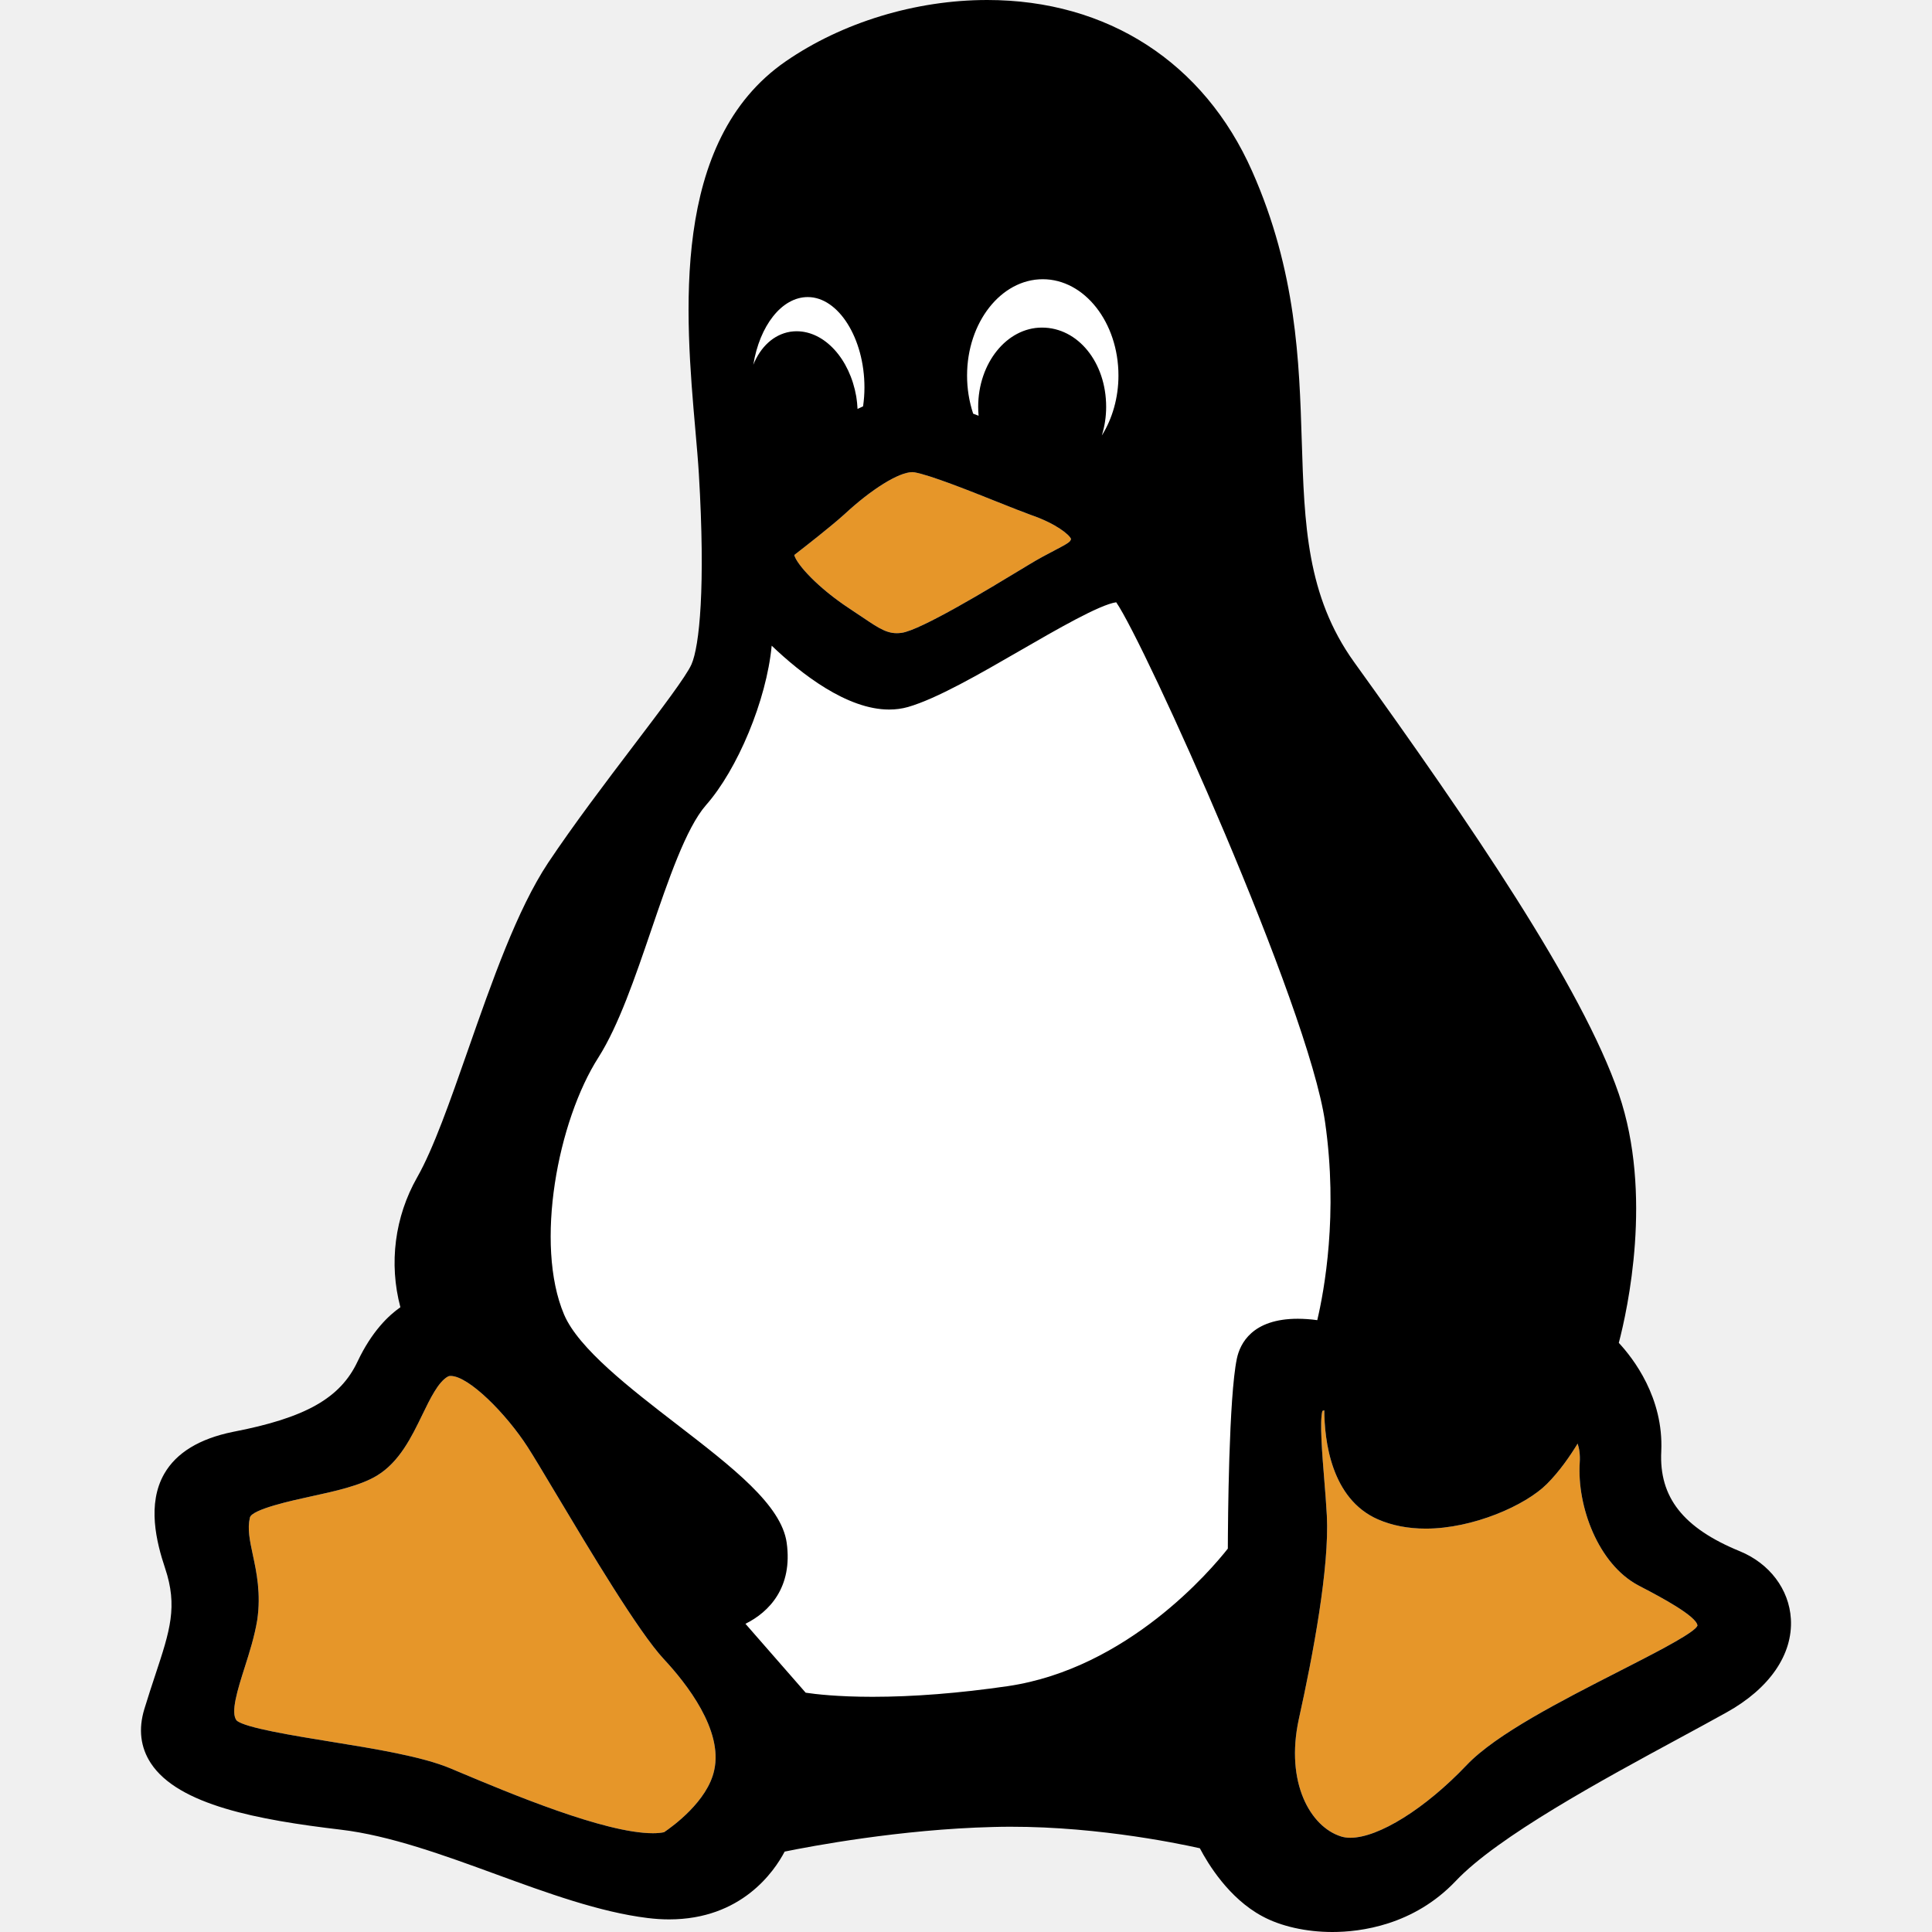
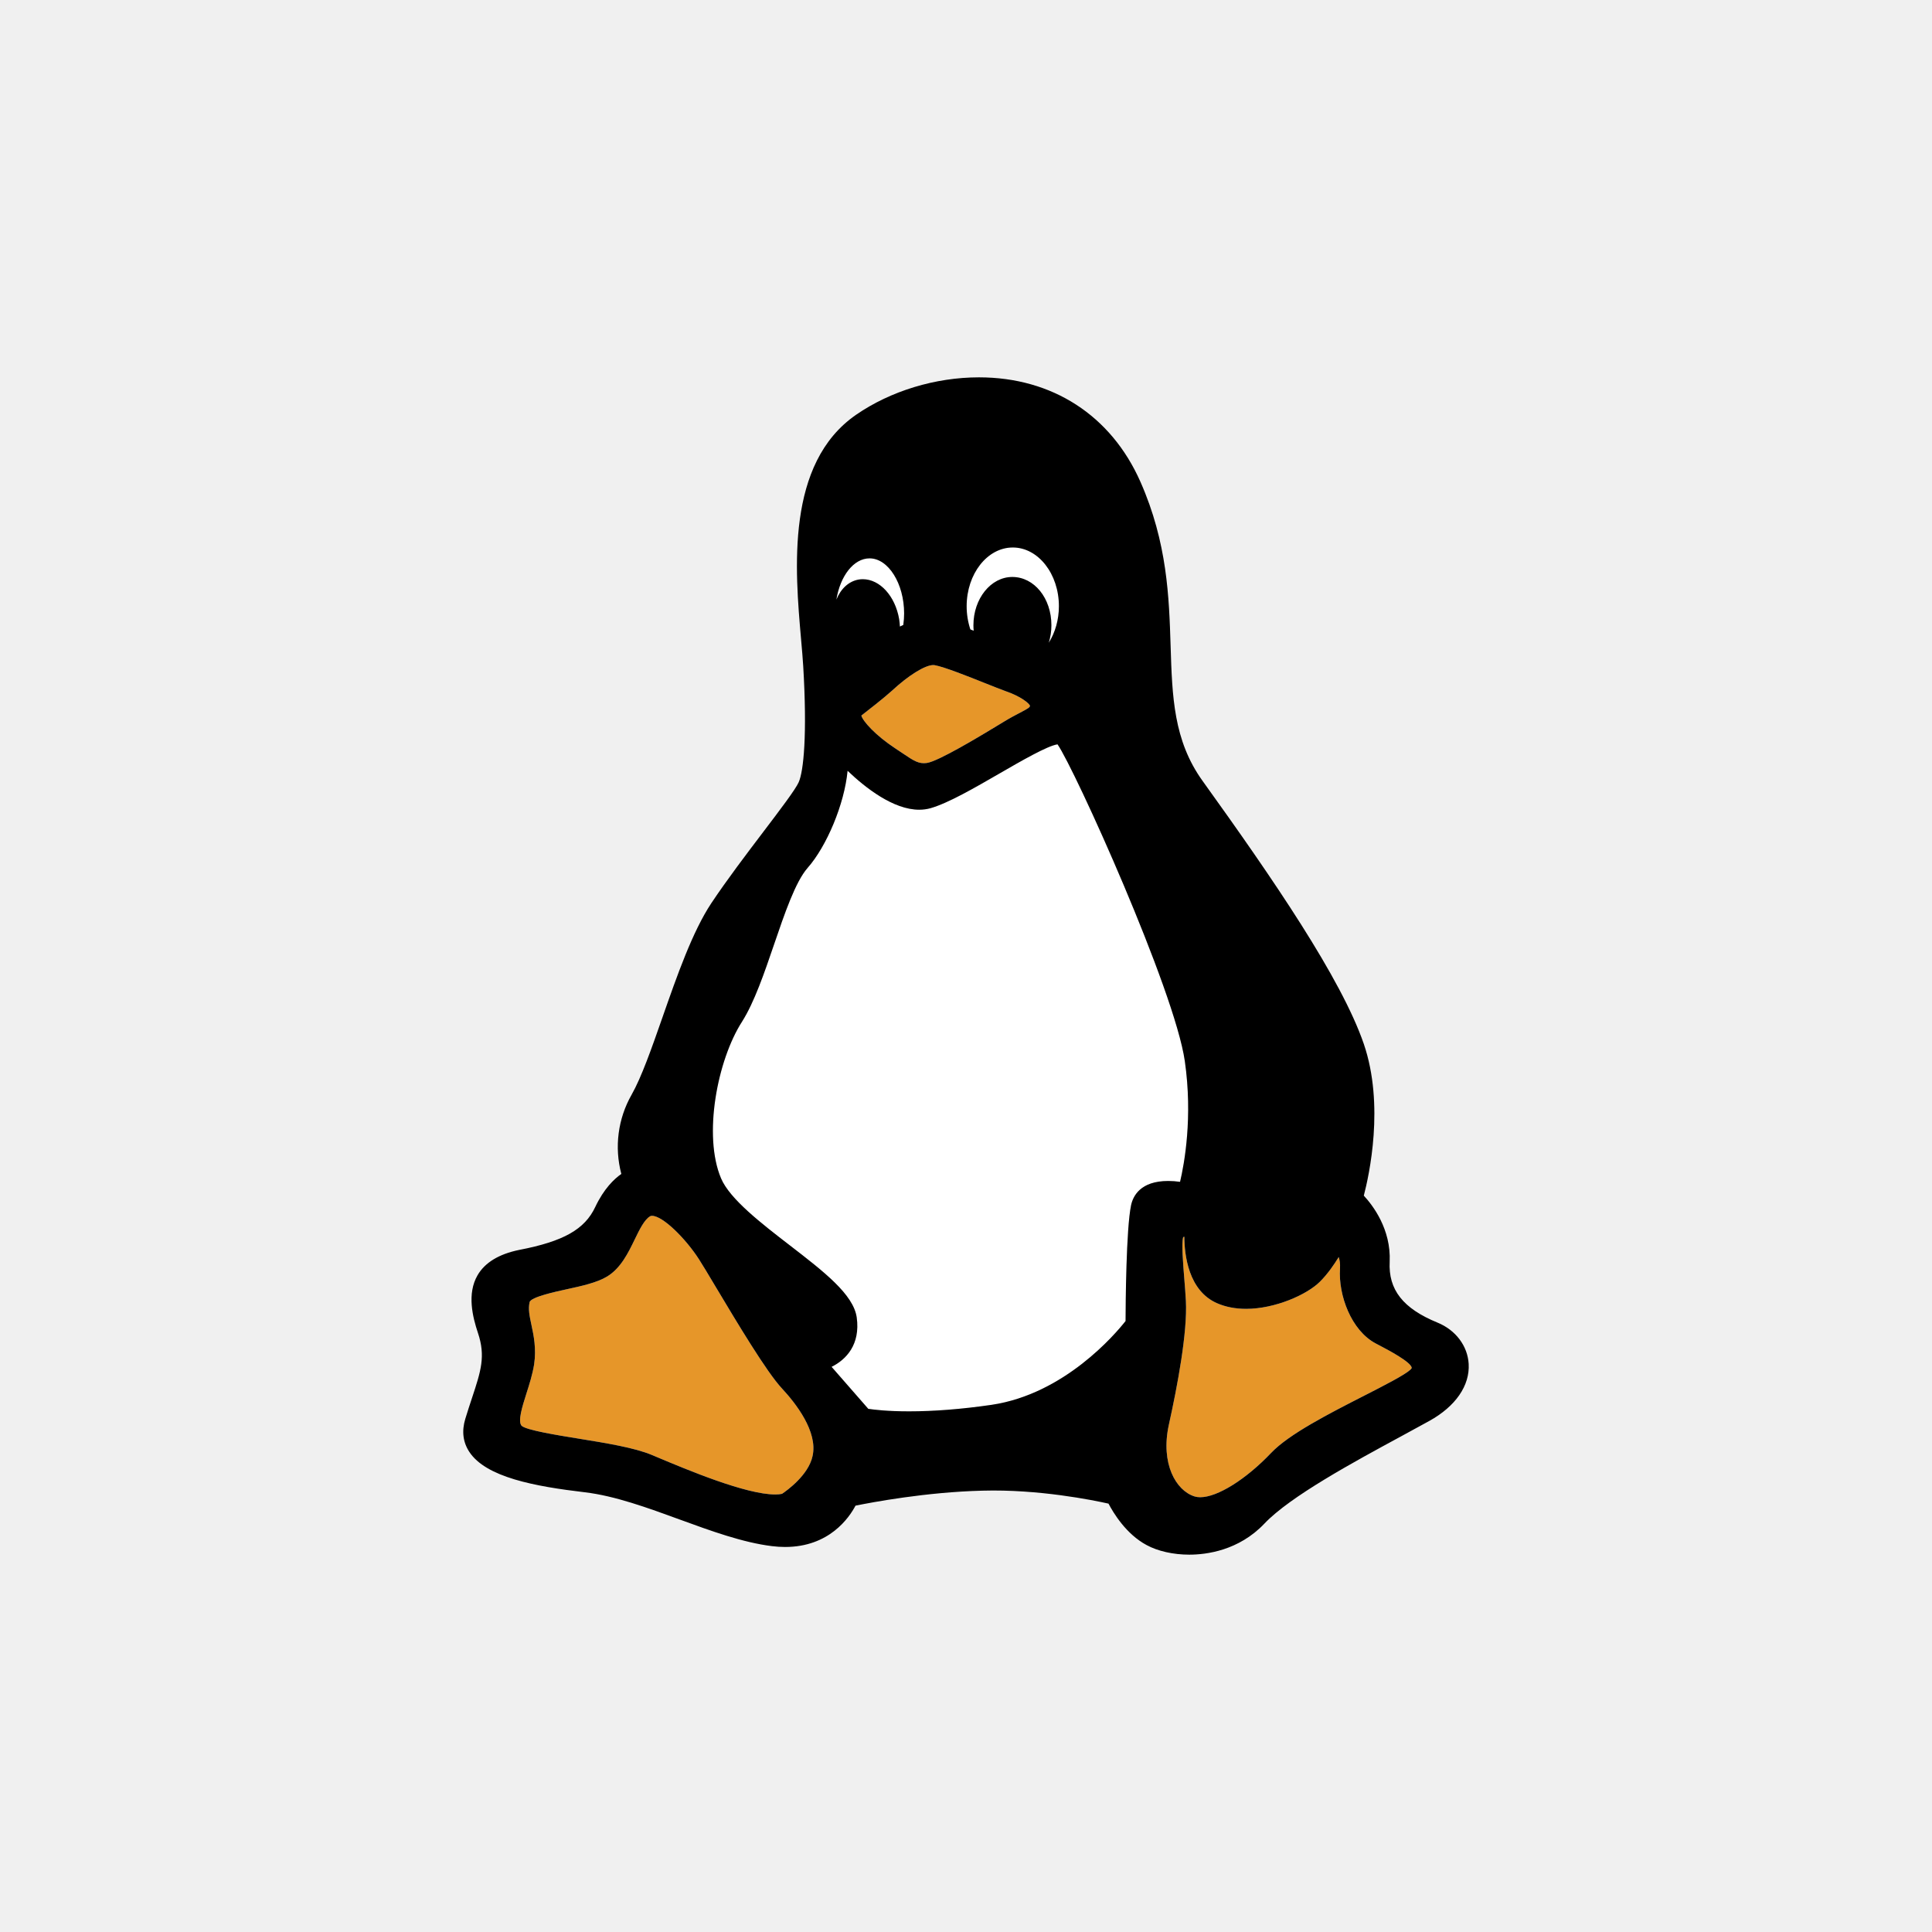
<svg xmlns="http://www.w3.org/2000/svg" height="512" width="512" xml:space="preserve">
-   <path style="fill:#fff" d="M259.345 110.181a24.68 24.68 0 0 1-.112-2.369c0-11.578 7.584-20.997 16.903-20.997 9.537 0 17.007 9.223 17.007 20.997a25.38 25.38 0 0 1-1.148 7.61c2.795-4.442 4.412-10.032 4.412-15.892 0-14.079-9-25.535-20.06-25.535-11.063 0-20.06 11.455-20.06 25.535 0 3.461.542 6.849 1.615 10.099l1.443.552zM209.407 87.924a11.178 11.178 0 0 1 1.707-.134c7.418 0 14.069 7.281 15.812 17.311.175 1.1.285 2.196.334 3.277.482-.245.972-.475 1.471-.688.245-1.739.364-3.369.364-5.006 0-12.986-6.879-23.957-15.019-23.957-6.933 0-12.775 7.636-14.44 17.95 1.896-4.704 5.357-8.02 9.771-8.753zM349.093 349.859c1.865-7.908 5.575-28.1 2.063-52.525-4.438-30.87-47.875-126.994-55.35-137.727-4.36.609-15.946 7.304-25.342 12.733-10.896 6.295-22.166 12.807-29.829 15.019-1.6.453-3.273.677-4.997.677-11.199 0-23.32-9.468-31.135-16.926-1.365 14.472-9.078 32.835-17.423 42.273-5.271 6.045-9.982 19.854-14.538 33.21-4.22 12.367-8.583 25.157-13.925 33.592-10.809 16.842-17.009 49.555-9.144 68.159 3.806 9.018 17.62 19.668 29.807 29.062 14.905 11.491 27.776 21.413 29.196 31.419 1.657 11.831-4.635 18.388-10.927 21.497l15.961 18.263c2.466.374 8.405 1.091 17.712 1.091 10.886 0 22.97-.952 35.907-2.834 31.763-4.705 53.886-30.88 58.261-36.438.023-7.363.248-40.123 2.396-50.366.834-3.945 4.037-10.547 16.136-10.547a37.962 37.962 0 0 1 5.171.368z" />
-   <path style="fill:#e69629" d="M210.488 147.081c.623 2.422 6.136 8.617 14.71 14.242 1.217.781 2.359 1.558 3.431 2.286 4.756 3.232 6.871 4.559 10.29 4.098 5.034-.66 23.579-11.904 31.499-16.706l1.971-1.194c2.949-1.796 5.306-3.023 7.2-4.009 3.75-1.951 4.089-2.266 4.249-2.978-.425-1.103-3.926-4.056-10.641-6.364-2.134-.764-5.162-1.974-8.67-3.374-7.589-3.03-17.984-7.176-22.197-7.922a2.815 2.815 0 0 0-.539-.045c-3.586 0-10.831 4.499-18.031 11.194-3.549 3.204-10.477 8.611-13.272 10.772zM147.149 395.532c-3.119-5.222-5.815-9.735-7.27-11.984-5.738-8.931-15.696-18.907-20.442-18.907-.416 0-.635.097-.777.181-2.533 1.442-4.662 5.837-6.723 10.084-2.847 5.875-6.075 12.535-12.036 16.146-4.41 2.676-11.152 4.138-17.668 5.555-4.637 1.007-15.493 3.362-16.003 5.562-.703 2.968-.049 6.033.781 9.913.977 4.578 2.196 10.274 1.158 17.267-.732 4.386-2.063 8.575-3.354 12.627-1.793 5.637-3.826 12.03-2.073 13.995 2.162 1.909 15.207 4.019 24.731 5.562 11.972 1.937 24.351 3.942 31.932 7.118l2.009.846c13.579 5.706 38.854 16.329 51.622 16.329 1.162 0 2.152-.094 2.951-.274 2.202-1.482 11.531-8.184 13.284-16.424 2.394-10.619-7.338-23.005-13.349-29.444-6.672-7.165-19.445-28.544-28.773-44.152zM435.761 420.974l-1.556-.819c-10.688-5.65-16.307-20.984-15.563-32.542.139-2.129-.126-3.78-.557-5.045-1.974 3.247-4.793 7.348-8.143 10.697-5.691 5.692-19.584 11.833-32.105 11.833-4.67 0-8.927-.823-12.652-2.448-12.498-5.451-14.202-21.081-14.234-28.917a3.267 3.267 0 0 0-.505.183c-.764 2.701-.024 11.806.475 17.935.267 3.279.542 6.669.705 9.78.708 13.708-3.658 36.958-7.447 54.049-3.597 16.732 3.097 28.464 11.224 30.997.73.232 1.551.346 2.453.346 7.487 0 19.886-7.749 30.848-19.285 7.788-8.189 25.122-17.04 40.416-24.85 8.622-4.402 17.537-8.956 20.071-11.271.564-.525.648-.819.65-.821-.16-2.514-10.273-7.824-14.08-9.822z" />
-   <path d="M461.07 411.092c-15.015-6.147-21.438-14.308-20.817-26.485.64-14.212-7.423-24.62-11.252-28.733 2.313-8.837 9.073-39.406.007-65.959-9.743-28.42-39.49-71.824-70.183-114.491-12.565-17.522-13.159-36.57-13.846-58.625-.658-21.036-1.4-44.88-13.13-71.387C319.092 16.55 293.498 0 261.626 0c-18.961 0-38.424 5.926-53.401 16.257-30.67 21.167-26.616 67.316-23.933 97.85.368 4.183.713 8.133.915 11.505 1.786 29.908.16 45.672-1.964 50.463-1.375 3.13-8.143 12.04-15.306 21.476-7.408 9.758-15.807 20.816-22.691 31.12-8.214 12.402-14.845 31.355-21.257 49.684-4.692 13.411-9.124 26.08-13.438 33.655a45.826 45.826 0 0 0-4.444 34.422c-3.096 2.15-7.568 6.386-11.343 14.366-4.563 9.736-13.821 14.967-33.072 18.67-8.847 1.81-14.947 5.53-18.137 11.055-4.642 8.043-2.113 18.148.193 25.056 3.408 10.151 1.284 16.577-2.577 28.246-.89 2.691-1.899 5.741-2.921 9.102-1.61 5.308-1.029 10.131 1.722 14.341 7.27 11.113 28.486 15.033 50.326 17.613 13.04 1.548 27.312 6.763 41.116 11.808 13.525 4.942 27.51 10.054 40.223 11.605 1.932.243 3.846.364 5.69.364 19.195 0 27.867-12.735 30.617-17.967 6.894-1.407 30.673-5.912 55.18-6.518 24.47-.697 48.143 4.135 54.85 5.635 2.108 4.036 7.667 13.253 16.527 18.004 4.87 2.662 11.647 4.188 18.588 4.188h.002c7.413 0 21.516-1.753 32.678-13.497 11.133-11.796 38.95-26.859 59.261-37.856 4.533-2.454 8.773-4.75 12.491-6.822 11.41-6.325 17.636-15.362 17.081-24.794-.464-7.838-5.65-14.71-13.534-17.939zM276.343 73.995c11.06 0 20.06 11.455 20.06 25.535 0 5.859-1.617 11.449-4.412 15.892a25.444 25.444 0 0 0 1.148-7.61c0-11.774-7.47-20.997-17.007-20.997-9.32 0-16.903 9.419-16.903 20.997 0 .79.039 1.58.112 2.369-.494-.188-.975-.374-1.445-.552a32.108 32.108 0 0 1-1.615-10.1c0-14.078 8.999-25.534 20.062-25.534zm-34.016 51.169c4.214.744 14.606 4.892 22.197 7.922 3.508 1.4 6.539 2.61 8.67 3.374 6.715 2.308 10.217 5.26 10.64 6.364-.158.713-.498 1.027-4.248 2.978-1.894.985-4.25 2.21-7.2 4.009l-1.971 1.194c-7.92 4.803-26.465 16.048-31.5 16.706-3.42.46-5.534-.868-10.29-4.098a148.087 148.087 0 0 0-3.43-2.286c-8.573-5.627-14.088-11.82-14.71-14.242 2.795-2.16 9.723-7.568 13.27-10.771 7.2-6.695 14.445-11.194 18.03-11.194.19-.003.363.01.542.044zm-28.256-46.44c8.142 0 15.019 10.97 15.019 23.957 0 1.638-.118 3.267-.364 5.006-.5.213-.99.445-1.471.688a29.755 29.755 0 0 0-.334-3.277c-1.742-10.03-8.394-17.311-15.812-17.311-.55 0-1.101.042-1.707.134-4.413.735-7.875 4.049-9.772 8.75 1.667-10.312 7.51-17.947 14.44-17.947zM189.27 469.127c-1.753 8.241-11.083 14.942-13.284 16.424-.8.18-1.788.274-2.951.274-12.768 0-38.043-10.623-51.622-16.329l-2.01-.846c-7.582-3.178-19.96-5.18-31.931-7.118-9.525-1.543-22.568-3.653-24.731-5.562-1.753-1.966.28-8.358 2.073-13.995 1.291-4.052 2.624-8.24 3.354-12.627 1.036-6.993-.181-12.69-1.158-17.267-.829-3.88-1.484-6.945-.781-9.913.51-2.199 11.366-4.554 16.003-5.562 6.518-1.417 13.26-2.879 17.668-5.555 5.96-3.61 9.189-10.27 12.036-16.146 2.06-4.247 4.19-8.642 6.723-10.084.143-.086.36-.18.777-.18 4.746 0 14.704 9.974 20.442 18.906 1.455 2.25 4.15 6.76 7.27 11.984 9.329 15.61 22.102 36.987 28.773 44.151 6.01 6.44 15.742 18.825 13.349 29.445zm138.515-109.09c-2.145 10.242-2.372 43.002-2.396 50.365-4.375 5.558-26.498 31.732-58.26 36.438-12.938 1.88-25.02 2.834-35.907 2.834-9.307 0-15.246-.719-17.712-1.09l-15.961-18.264c6.292-3.109 12.584-9.666 10.927-21.497-1.42-10.005-14.291-19.928-29.196-31.419-12.187-9.394-26.001-20.042-29.807-29.062-7.865-18.602-1.665-51.315 9.144-68.159 5.342-8.434 9.705-21.225 13.925-33.591 4.556-13.356 9.268-27.166 14.538-33.21 8.345-9.438 16.057-27.801 17.423-42.273 7.814 7.458 19.936 16.926 31.135 16.926 1.724 0 3.398-.225 4.997-.677 7.662-2.213 18.93-8.724 29.829-15.02 9.396-5.428 20.982-12.123 25.342-12.732 7.474 10.734 50.911 106.857 55.35 137.726 3.511 24.425-.199 44.616-2.064 52.525a38.44 38.44 0 0 0-5.17-.37c-12.1 0-15.303 6.604-16.137 10.55zm121.407 71.583c-2.533 2.315-11.449 6.87-20.07 11.271-15.296 7.808-32.632 16.661-40.417 24.85-10.962 11.536-23.36 19.285-30.848 19.285-.9 0-1.722-.114-2.453-.346-8.128-2.533-14.82-14.266-11.224-30.997 3.79-17.093 8.153-40.34 7.447-54.049-.163-3.112-.438-6.502-.705-9.78-.499-6.127-1.239-15.233-.475-17.935a3.23 3.23 0 0 1 .505-.183c.032 7.836 1.734 23.467 14.234 28.917 3.725 1.625 7.982 2.448 12.652 2.448 12.521 0 26.414-6.14 32.105-11.833 3.351-3.349 6.17-7.45 8.143-10.697.431 1.264.697 2.916.557 5.044-.744 11.558 4.873 26.891 15.563 32.542l1.556.82c3.807 1.995 13.92 7.306 14.083 9.823-.005 0-.089.296-.653.82z" />
+   <path style="fill:#fff" d="M259.345 110.181a24.68 24.68 0 0 1-.112-2.369c0-11.578 7.584-20.997 16.903-20.997 9.537 0 17.007 9.223 17.007 20.997a25.38 25.38 0 0 1-1.148 7.61c2.795-4.442 4.412-10.032 4.412-15.892 0-14.079-9-25.535-20.06-25.535-11.063 0-20.06 11.455-20.06 25.535 0 3.461.542 6.849 1.615 10.099l1.443.552zM209.407 87.924a11.178 11.178 0 0 1 1.707-.134c7.418 0 14.069 7.281 15.812 17.311.175 1.1.285 2.196.334 3.277.482-.245.972-.475 1.471-.688.245-1.739.364-3.369.364-5.006 0-12.986-6.879-23.957-15.019-23.957-6.933 0-12.775 7.636-14.44 17.95 1.896-4.704 5.357-8.02 9.771-8.753zM349.093 349.859c1.865-7.908 5.575-28.1 2.063-52.525-4.438-30.87-47.875-126.994-55.35-137.727-4.36.609-15.946 7.304-25.342 12.733-10.896 6.295-22.166 12.807-29.829 15.019-1.6.453-3.273.677-4.997.677-11.199 0-23.32-9.468-31.135-16.926-1.365 14.472-9.078 32.835-17.423 42.273-5.271 6.045-9.982 19.854-14.538 33.21-4.22 12.367-8.583 25.157-13.925 33.592-10.809 16.842-17.009 49.555-9.144 68.159 3.806 9.018 17.62 19.668 29.807 29.062 14.905 11.491 27.776 21.413 29.196 31.419 1.657 11.831-4.635 18.388-10.927 21.497l15.961 18.263c2.466.374 8.405 1.091 17.712 1.091 10.886 0 22.97-.952 35.907-2.834 31.763-4.705 53.886-30.88 58.261-36.438.023-7.363.248-40.123 2.396-50.366.834-3.945 4.037-10.547 16.136-10.547a37.962 37.962 0 0 1 5.171.368z" transform="matrix(.60937 0 0 .60937 100 100)" />
+   <path style="fill:#e69629" d="M210.488 147.081c.623 2.422 6.136 8.617 14.71 14.242 1.217.781 2.359 1.558 3.431 2.286 4.756 3.232 6.871 4.559 10.29 4.098 5.034-.66 23.579-11.904 31.499-16.706l1.971-1.194c2.949-1.796 5.306-3.023 7.2-4.009 3.75-1.951 4.089-2.266 4.249-2.978-.425-1.103-3.926-4.056-10.641-6.364-2.134-.764-5.162-1.974-8.67-3.374-7.589-3.03-17.984-7.176-22.197-7.922a2.815 2.815 0 0 0-.539-.045c-3.586 0-10.831 4.499-18.031 11.194-3.549 3.204-10.477 8.611-13.272 10.772zM147.149 395.532c-3.119-5.222-5.815-9.735-7.27-11.984-5.738-8.931-15.696-18.907-20.442-18.907-.416 0-.635.097-.777.181-2.533 1.442-4.662 5.837-6.723 10.084-2.847 5.875-6.075 12.535-12.036 16.146-4.41 2.676-11.152 4.138-17.668 5.555-4.637 1.007-15.493 3.362-16.003 5.562-.703 2.968-.049 6.033.781 9.913.977 4.578 2.196 10.274 1.158 17.267-.732 4.386-2.063 8.575-3.354 12.627-1.793 5.637-3.826 12.03-2.073 13.995 2.162 1.909 15.207 4.019 24.731 5.562 11.972 1.937 24.351 3.942 31.932 7.118l2.009.846c13.579 5.706 38.854 16.329 51.622 16.329 1.162 0 2.152-.094 2.951-.274 2.202-1.482 11.531-8.184 13.284-16.424 2.394-10.619-7.338-23.005-13.349-29.444-6.672-7.165-19.445-28.544-28.773-44.152zM435.761 420.974l-1.556-.819c-10.688-5.65-16.307-20.984-15.563-32.542.139-2.129-.126-3.78-.557-5.045-1.974 3.247-4.793 7.348-8.143 10.697-5.691 5.692-19.584 11.833-32.105 11.833-4.67 0-8.927-.823-12.652-2.448-12.498-5.451-14.202-21.081-14.234-28.917a3.267 3.267 0 0 0-.505.183c-.764 2.701-.024 11.806.475 17.935.267 3.279.542 6.669.705 9.78.708 13.708-3.658 36.958-7.447 54.049-3.597 16.732 3.097 28.464 11.224 30.997.73.232 1.551.346 2.453.346 7.487 0 19.886-7.749 30.848-19.285 7.788-8.189 25.122-17.04 40.416-24.85 8.622-4.402 17.537-8.956 20.071-11.271.564-.525.648-.819.65-.821-.16-2.514-10.273-7.824-14.08-9.822z" transform="matrix(.60937 0 0 .60937 100 100)" />
+   <path d="M380.964 350.51c-9.15-3.747-13.063-8.72-12.685-16.14.39-8.66-4.523-15.003-6.856-17.51 1.409-5.384 5.528-24.012.004-40.193-5.937-17.318-24.064-43.768-42.768-69.768-7.657-10.678-8.019-22.285-8.437-35.725-.401-12.818-.853-27.348-8.002-43.501C294.448 110.085 278.851 100 259.43 100c-11.555 0-23.415 3.611-32.541 9.907-18.69 12.898-16.22 41.02-14.585 59.628.225 2.548.435 4.955.558 7.01 1.088 18.225.098 27.831-1.197 30.75-.838 1.908-4.962 7.338-9.327 13.087-4.514 5.947-9.632 12.685-13.827 18.965-5.006 7.557-9.046 19.107-12.954 30.276-2.859 8.172-5.56 15.892-8.188 20.508a27.925 27.925 0 0 0-2.708 20.976c-1.887 1.31-4.612 3.892-6.913 8.754-2.78 5.933-8.422 9.12-20.153 11.377-5.39 1.103-9.108 3.37-11.052 6.737-2.829 4.901-1.288 11.059.118 15.268 2.076 6.186.782 10.102-1.57 17.213-.543 1.64-1.158 3.498-1.78 5.546-.982 3.235-.628 6.174 1.049 8.74 4.43 6.771 17.358 9.16 30.667 10.732 7.946.944 16.643 4.121 25.055 7.196 8.242 3.011 16.764 6.126 24.51 7.072a27.9 27.9 0 0 0 3.469.221c11.696 0 16.98-7.76 18.656-10.948 4.201-.858 18.692-3.603 33.626-3.972 14.91-.425 29.337 2.52 33.424 3.434 1.285 2.46 4.672 8.076 10.071 10.97 2.968 1.623 7.098 2.553 11.327 2.553h.002c4.517 0 13.11-1.068 19.913-8.225 6.784-7.188 23.734-16.367 36.112-23.068a753.084 753.084 0 0 0 7.611-4.157c6.953-3.855 10.747-9.362 10.41-15.11-.284-4.776-3.444-8.963-8.248-10.93zM268.397 145.09c6.74 0 12.224 6.981 12.224 15.561 0 3.57-.985 6.977-2.689 9.684.454-1.446.7-3.013.7-4.637 0-7.175-4.552-12.795-10.364-12.795-5.68 0-10.3 5.74-10.3 12.795 0 .482.024.963.068 1.444l-.88-.337a19.566 19.566 0 0 1-.984-6.154c0-8.58 5.483-15.56 12.225-15.56zm-20.729 31.182c2.568.453 8.9 2.98 13.527 4.827 2.137.853 3.984 1.59 5.283 2.056 4.092 1.407 6.226 3.206 6.484 3.878-.097.435-.304.626-2.589 1.815-1.154.6-2.59 1.347-4.387 2.443l-1.202.728c-4.826 2.926-16.127 9.779-19.194 10.18-2.084.28-3.373-.53-6.27-2.497a90.24 90.24 0 0 0-2.091-1.393c-5.225-3.43-8.585-7.203-8.964-8.68 1.703-1.315 5.925-4.61 8.086-6.563 4.388-4.08 8.803-6.821 10.988-6.821.116-.002.22.006.33.027zm-17.218-28.3c4.961 0 9.152 6.685 9.152 14.6 0 .997-.072 1.99-.222 3.05-.304.13-.602.27-.896.419-.03-.66-.098-1.327-.204-1.997-1.061-6.112-5.115-10.549-9.635-10.549-.335 0-.67.026-1.04.082-2.69.448-4.799 2.467-5.955 5.332 1.016-6.284 4.576-10.937 8.8-10.937zm-15.114 237.902c-1.068 5.022-6.753 9.105-8.095 10.009-.487.11-1.09.167-1.798.167-7.78 0-23.182-6.474-31.457-9.95l-1.224-.516c-4.621-1.937-12.164-3.157-19.459-4.338-5.804-.94-13.752-2.226-15.07-3.39-1.068-1.197.17-5.092 1.263-8.528.787-2.469 1.6-5.021 2.044-7.694.631-4.261-.11-7.734-.706-10.522-.505-2.365-.904-4.232-.476-6.04.311-1.34 6.927-2.776 9.752-3.39 3.972-.864 8.08-1.755 10.767-3.385 3.632-2.2 5.6-6.258 7.334-9.84 1.256-2.587 2.553-5.265 4.097-6.144.087-.052.22-.11.473-.11 2.892 0 8.96 6.078 12.457 11.521.887 1.37 2.53 4.12 4.43 7.303 5.685 9.511 13.469 22.539 17.534 26.904 3.663 3.925 9.593 11.472 8.134 17.943zm84.408-66.477c-1.307 6.242-1.445 26.205-1.46 30.692-2.666 3.387-16.147 19.336-35.503 22.204-7.884 1.146-15.245 1.727-21.88 1.727-5.672 0-9.29-.438-10.794-.665l-9.726-11.129c3.834-1.894 7.669-5.89 6.659-13.1-.865-6.096-8.709-12.143-17.791-19.145-7.427-5.725-15.845-12.213-18.164-17.71-4.793-11.336-1.015-31.27 5.572-41.534 3.255-5.14 5.914-12.934 8.486-20.47 2.776-8.14 5.647-16.555 8.859-20.238 5.085-5.75 9.784-16.94 10.617-25.76 4.761 4.545 12.148 10.315 18.973 10.315 1.05 0 2.07-.137 3.045-.413 4.669-1.348 11.536-5.316 18.177-9.152 5.725-3.308 12.786-7.388 15.442-7.76 4.556 6.542 31.025 65.117 33.73 83.928 2.14 14.884-.121 27.188-1.258 32.007a23.424 23.424 0 0 0-3.15-.226c-7.374 0-9.326 4.025-9.834 6.43zm73.982 43.621c-1.543 1.411-6.976 4.186-12.23 6.869-9.32 4.758-19.885 10.152-24.629 15.143-6.68 7.03-14.235 11.751-18.798 11.751-.549 0-1.05-.07-1.495-.21-4.952-1.544-9.031-8.694-6.84-18.89 2.31-10.415 4.97-24.582 4.539-32.935-.1-1.897-.267-3.962-.43-5.96-.304-3.734-.755-9.282-.29-10.929.093-.043.195-.08.309-.112.02 4.776 1.056 14.3 8.673 17.622 2.27.99 4.864 1.491 7.71 1.491 7.63 0 16.096-3.742 19.564-7.21 2.042-2.041 3.76-4.54 4.962-6.519.263.77.425 1.777.34 3.074-.454 7.043 2.97 16.387 9.483 19.83l.949.5c2.32 1.216 8.482 4.452 8.581 5.986-.003 0-.054.18-.398.5z" />
</svg>
